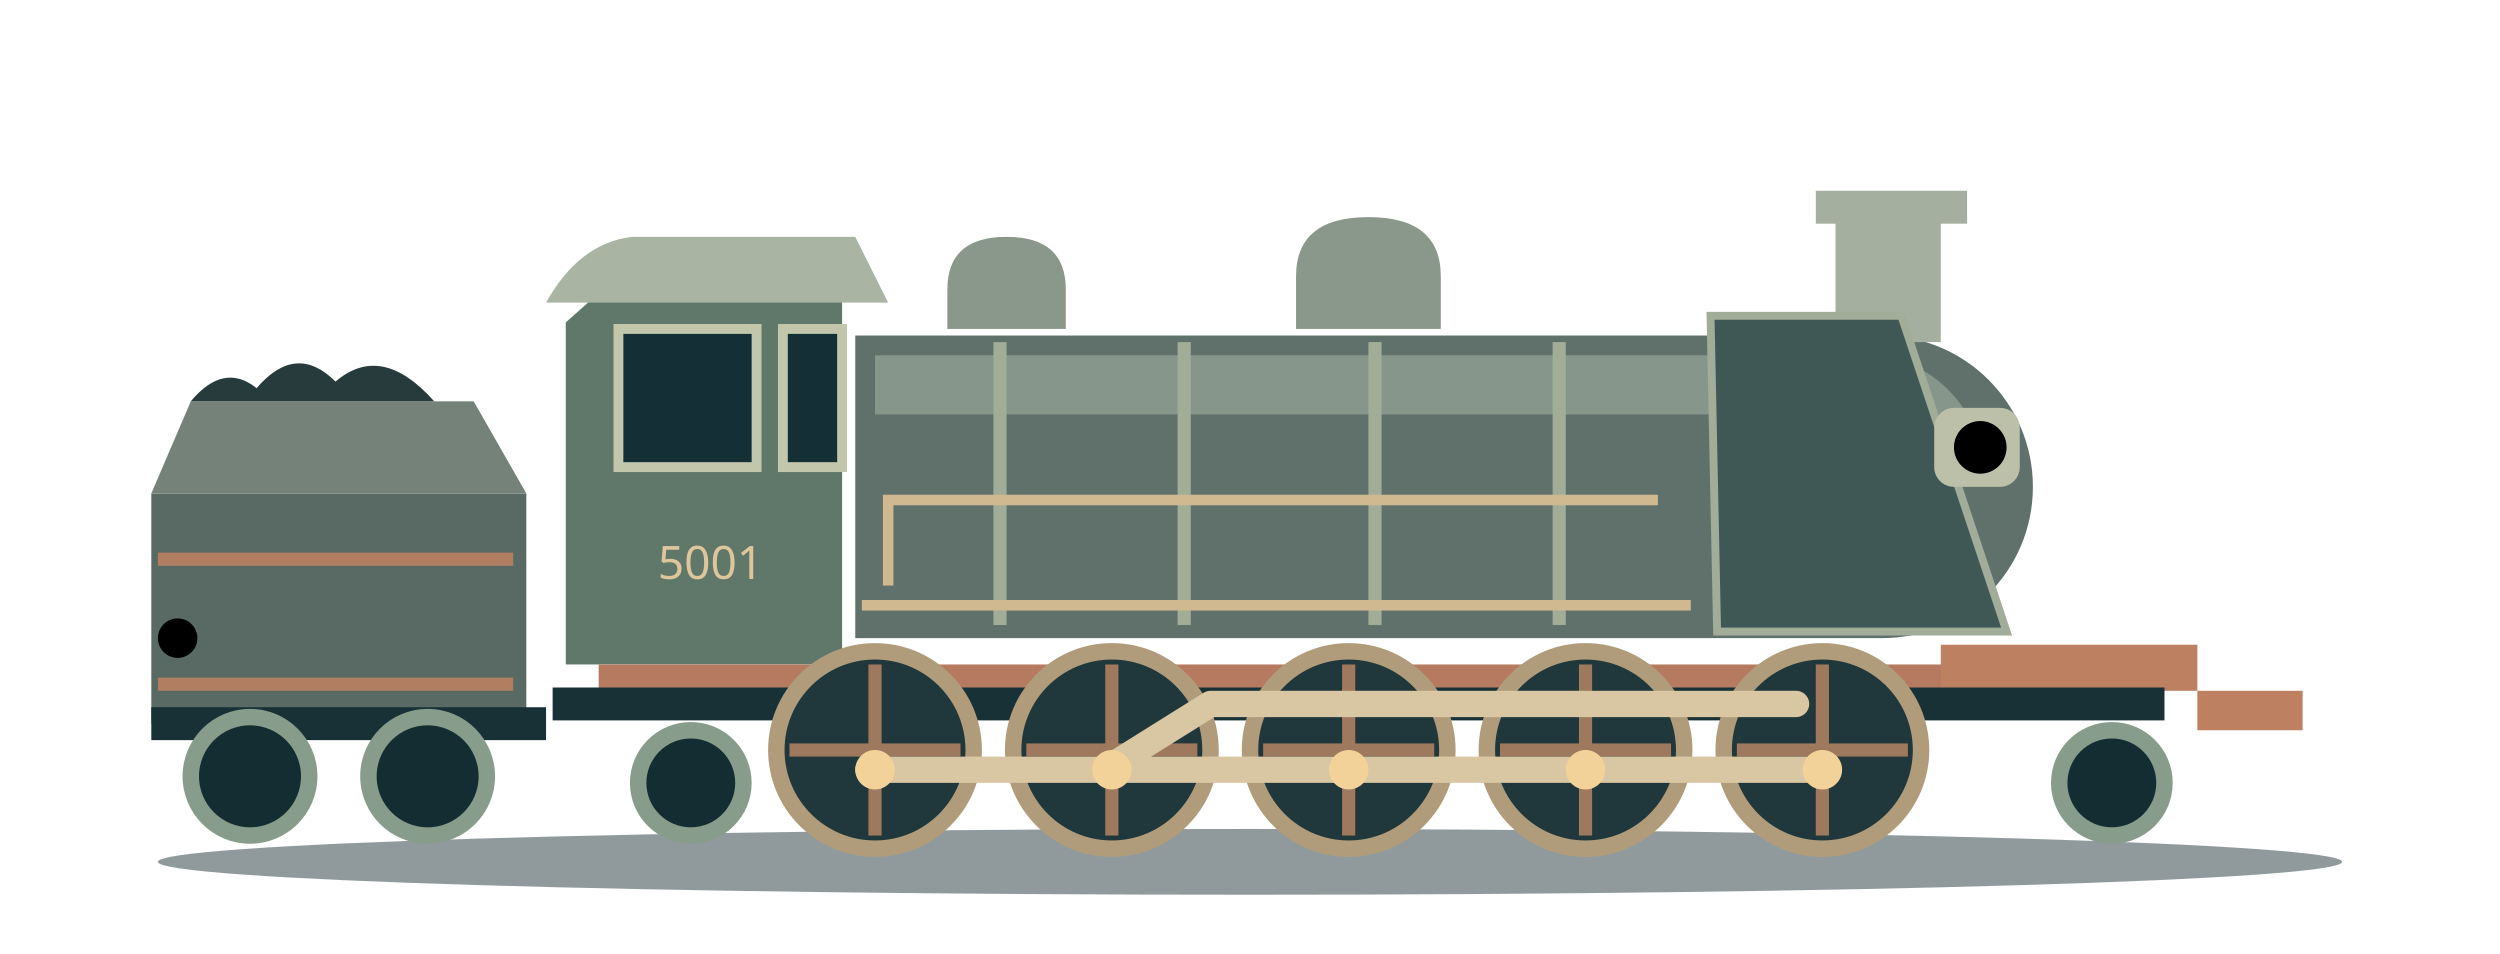
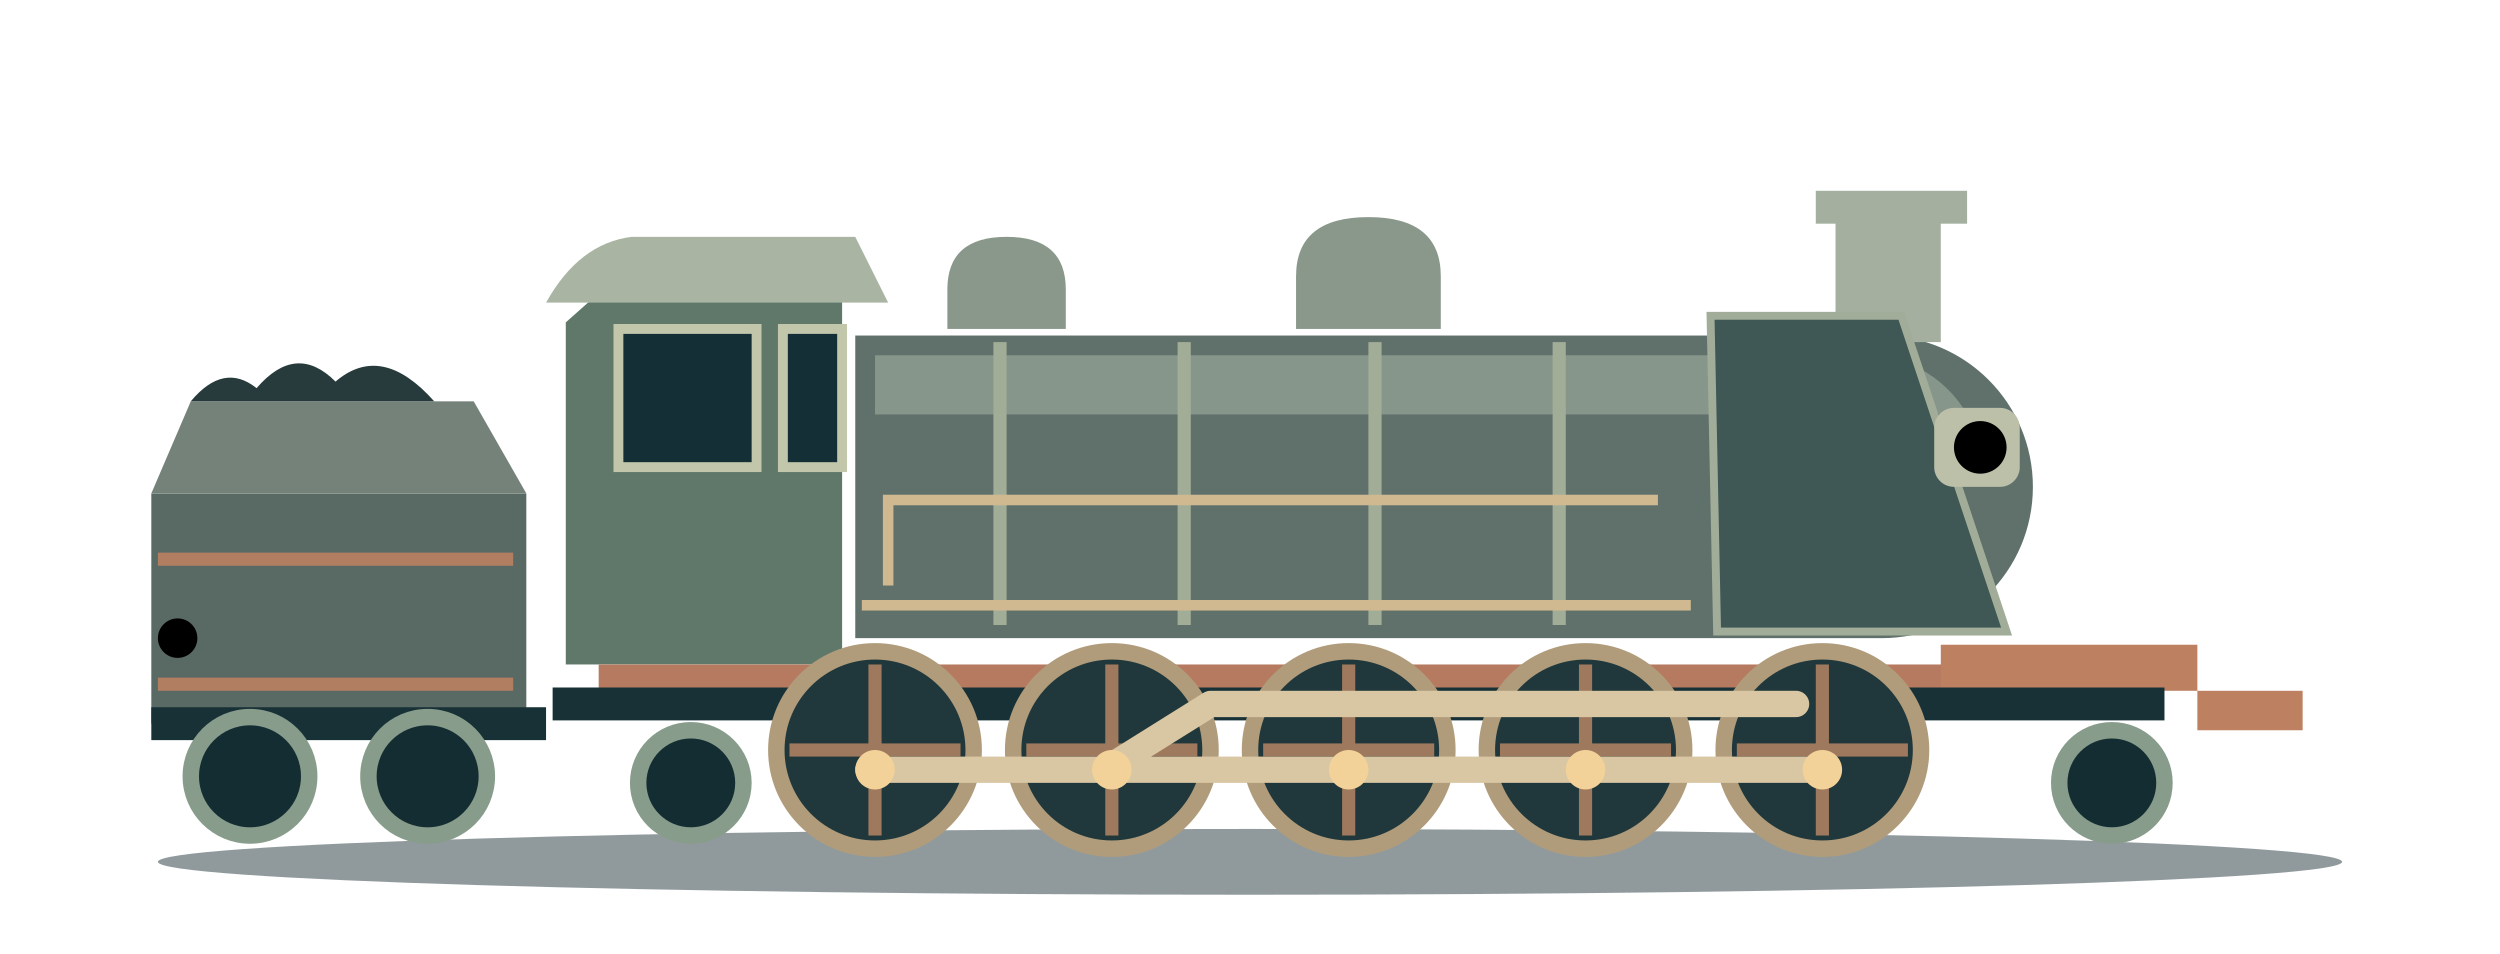
<svg xmlns="http://www.w3.org/2000/svg" viewBox="0 0 380 145" data-model="santa-fe">
  <ellipse cx="190" cy="131" rx="166" ry="5" fill="#091f24" opacity=".45" />
  <path d="M23 75h57v35H23z" fill="#596963" />
  <path d="m23 75 6-14h43l8 14z" fill="#75827a" />
  <path d="M29 61q5-6 10-2 6-7 12-1 7-6 15 3" fill="#283b3c" />
  <path d="M24 85h54m-54 19h54" stroke="#b27e62" stroke-width="2" />
  <path d="M86 101V49l9-8h33v60z" fill="#60786a" />
  <path d="M83 46q5-9 13-10h34l5 10z" fill="#a9b5a2" />
  <g fill="#152f36" stroke="#c2c7ab" stroke-width="1.5">
    <path d="M94 50h21v21H94z" />
    <path d="M119 50h9v21h-9z" />
  </g>
  <path d="M130 51h156a23 23 0 0 1 0 46H130z" fill="#60716c" />
  <path d="M133 54h149a18 18 0 0 1 17 9H133z" fill="#87968a" />
  <path d="M152 52v43m28-43v43m29-43v43m28-43v43m29-43v43" stroke="#a2ad97" stroke-width="2" />
  <path d="M144 50v-6q0-8 9-8t9 8v6m35 0v-8q0-9 11-9t11 9v8" fill="#89988a" />
  <path d="M279 52V34h16v18m-19-18h23v-5h-23" fill="#a5afa0" />
  <path d="M91 101h228v8H91z" fill="#b57a60" />
  <path d="M131 92h126M135 89V76h117" fill="none" stroke="#d0b990" stroke-width="1.6" />
  <path d="M260 48h29l16 48h-44z" fill="#3f5856" stroke="#a1ad99" stroke-width="1.2" />
  <path d="M295 98h39v7h-39m39 0h16v6h-16" fill="#bd8061" />
  <path d="M23 110h60m1-3h245" stroke="#173137" stroke-width="5" />
  <g fill="#142d33" stroke="#879c8a" stroke-width="2.5">
    <circle cx="38" cy="118" r="9" />
    <circle cx="65" cy="118" r="9" />
    <circle cx="105" cy="119" r="8" />
    <circle cx="321" cy="119" r="8" />
  </g>
  <g fill="#20383b" stroke="#b09c7b" stroke-width="2.5">
    <circle cx="133" cy="114" r="15" />
    <circle cx="169" cy="114" r="15" />
    <circle cx="205" cy="114" r="15" />
    <circle cx="241" cy="114" r="15" />
    <circle cx="277" cy="114" r="15" />
  </g>
  <path d="M133 101v26m-13-13h26m23-13v26m-13-13h26m23-13v26m-13-13h26m23-13v26m-13-13h26m23-13v26m-13-13h26" stroke="#9f795d" stroke-width="2" />
  <path d="M132 117h145m-109 0 16-10h89" fill="none" stroke="#d9c6a3" stroke-width="4" stroke-linecap="round" stroke-linejoin="round" />
  <g fill="#f2d299">
    <circle cx="133" cy="117" r="3" />
    <circle cx="169" cy="117" r="3" />
    <circle cx="205" cy="117" r="3" />
    <circle cx="241" cy="117" r="3" />
    <circle cx="277" cy="117" r="3" />
  </g>
  <rect x="294" y="62" width="13" height="12" rx="3" fill="#bcc0a9" />
  <circle class="lamp" cx="301" cy="68" r="4" />
  <circle class="lamp" cx="27" cy="97" r="3" />
-   <text x="108" y="88" text-anchor="middle" fill="#dfc59b" font-family="sans-serif" font-size="7">5001</text>
</svg>
